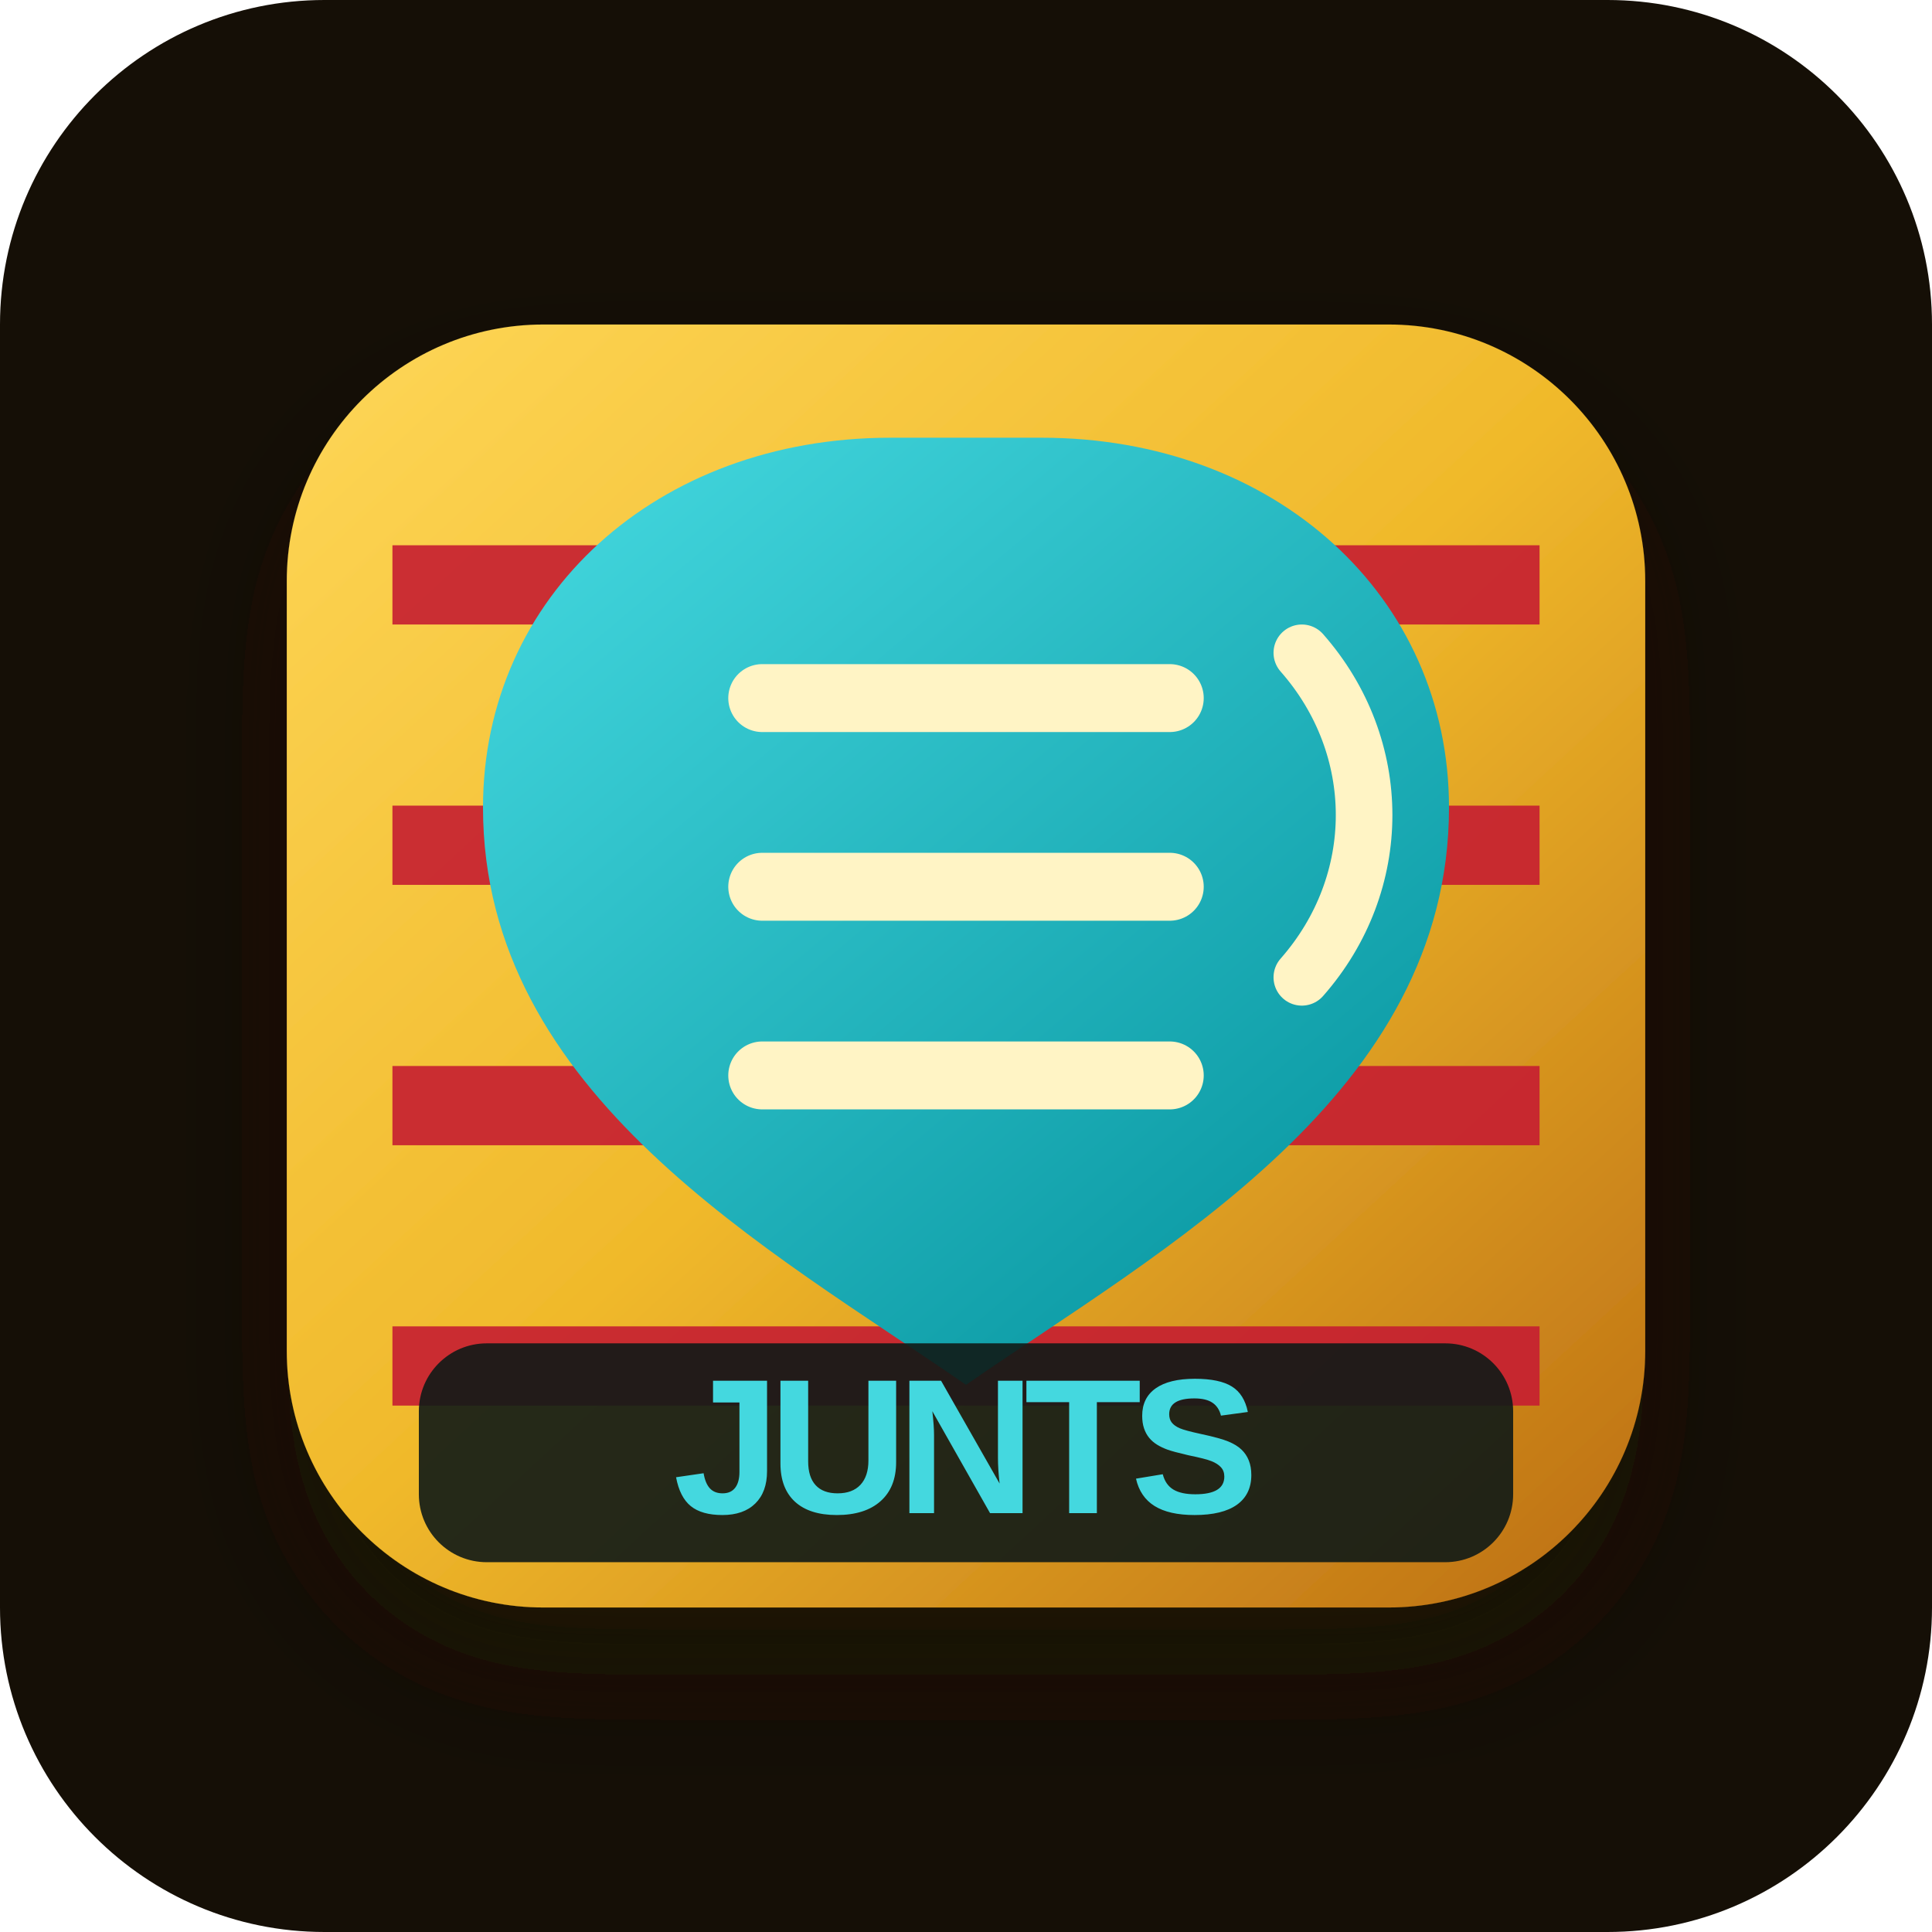
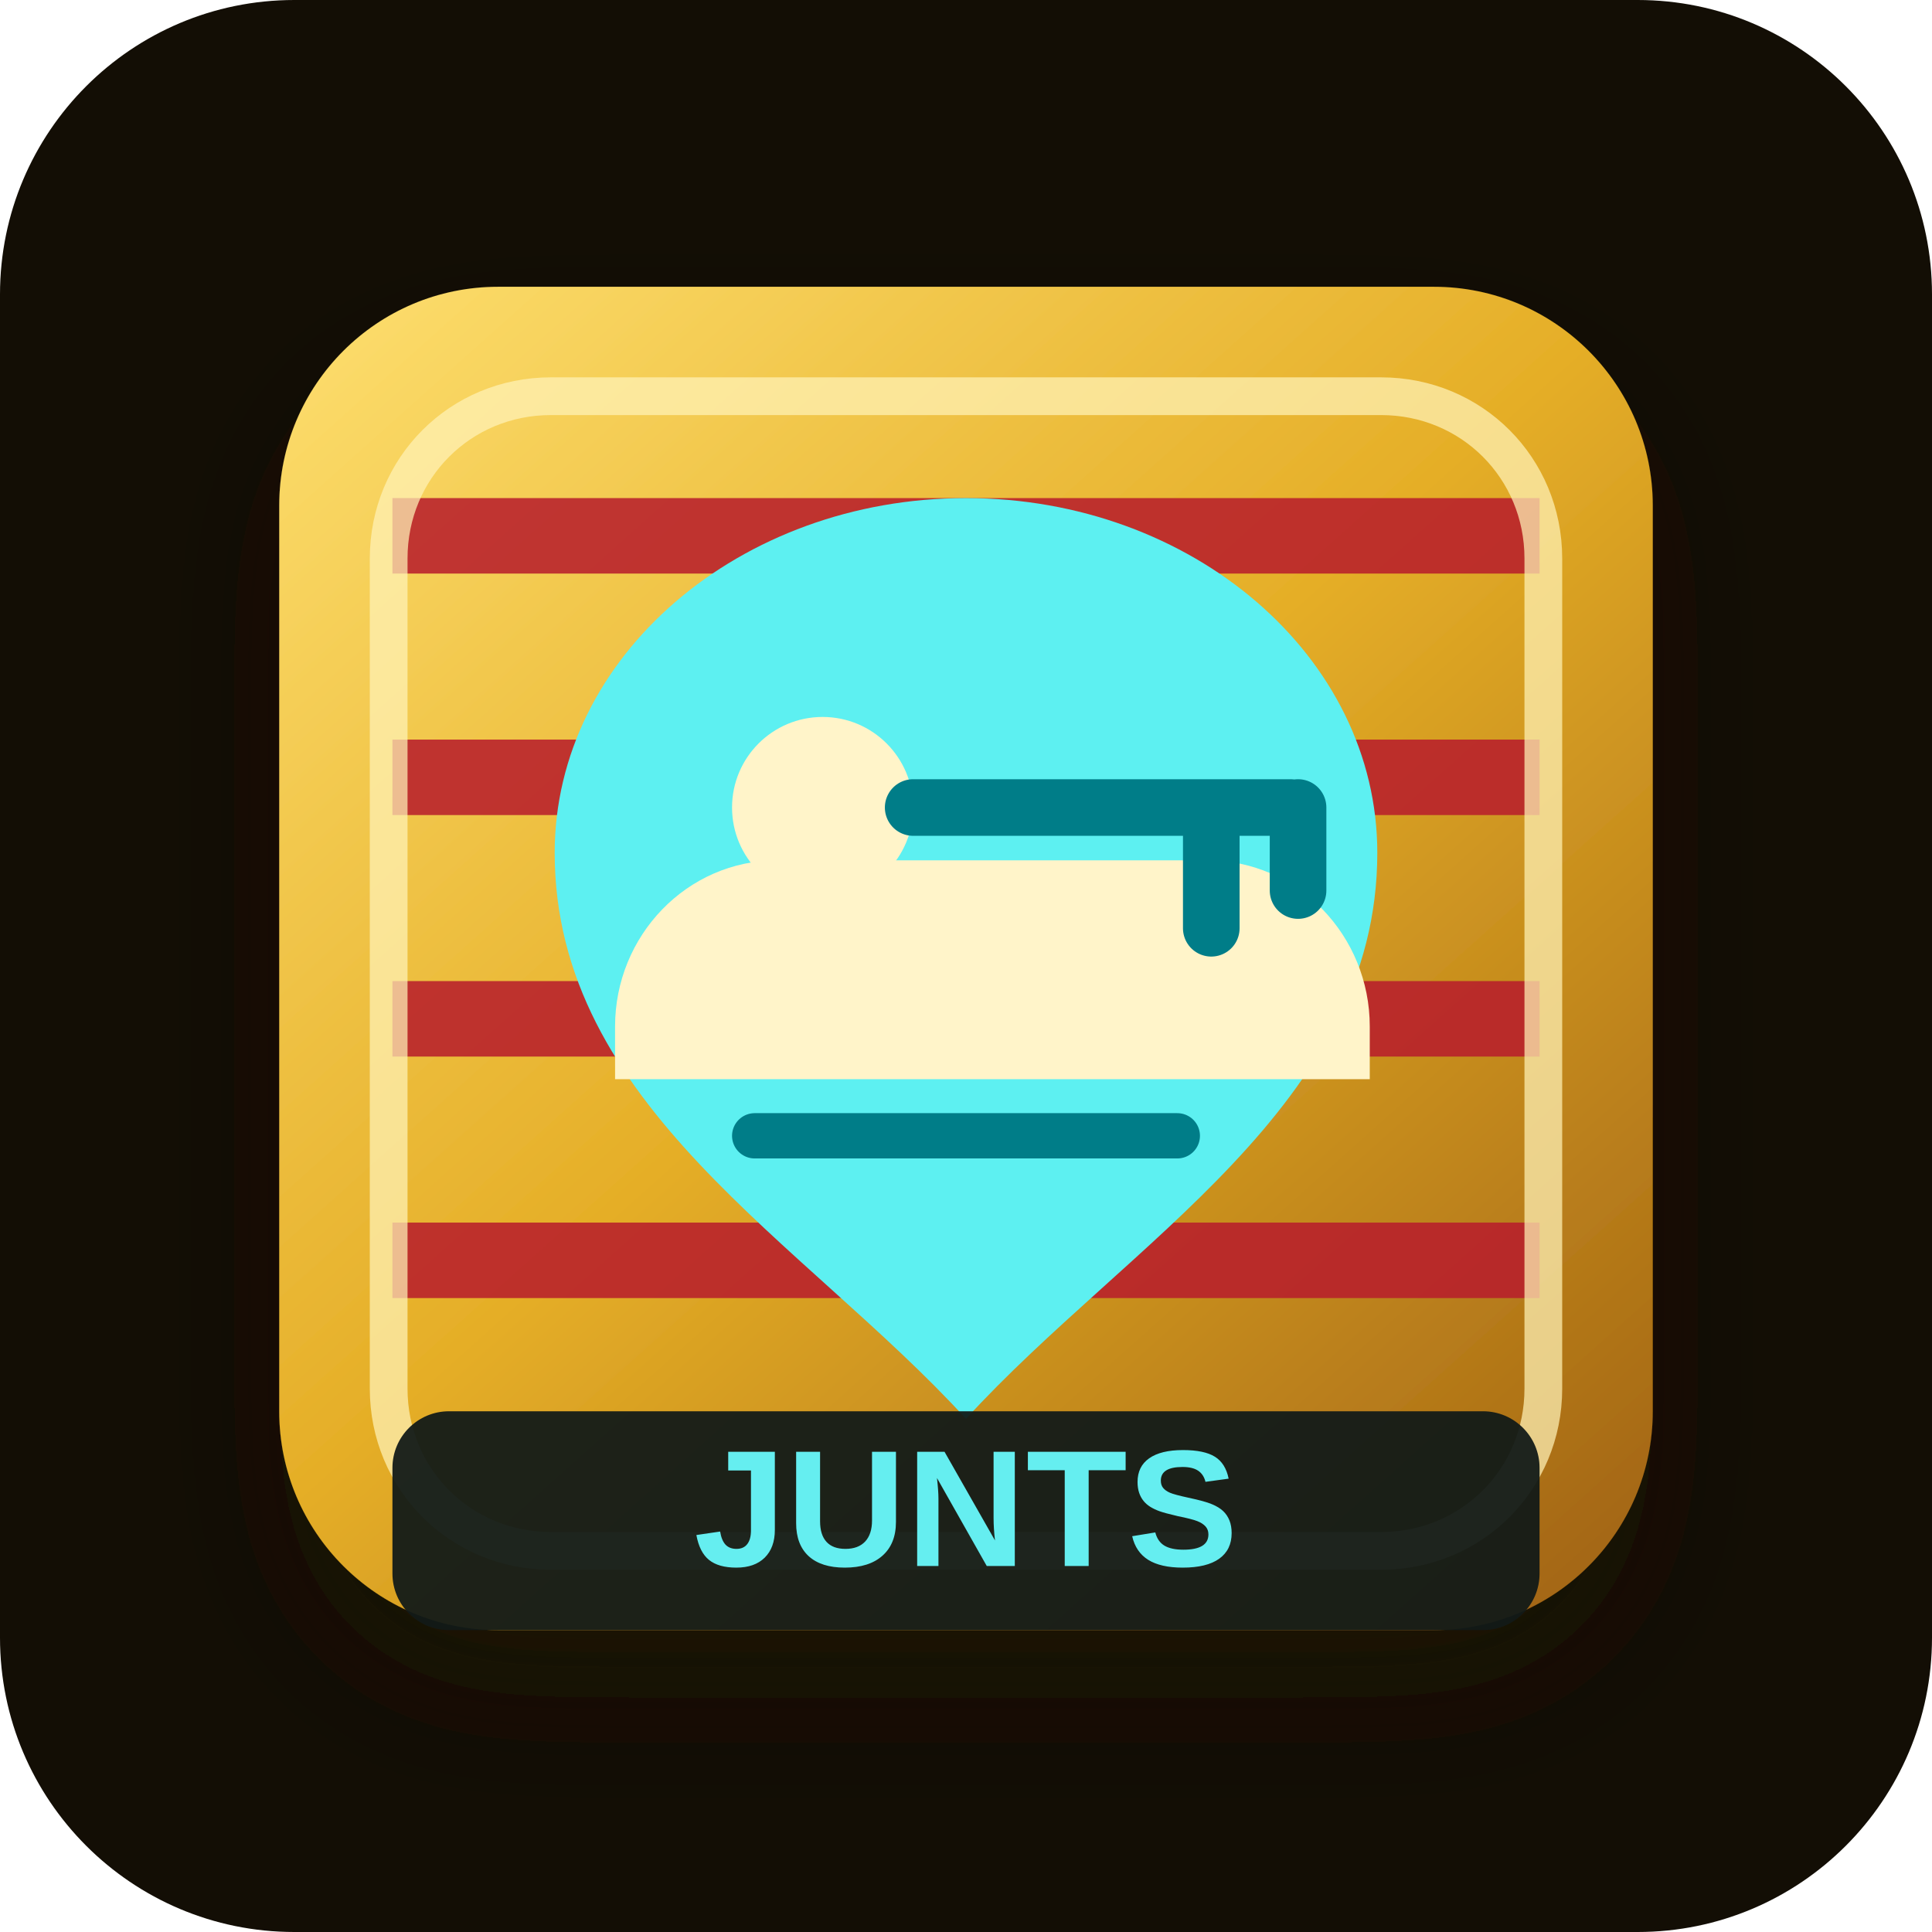
- <svg xmlns="http://www.w3.org/2000/svg" viewBox="0 0 512 512" role="img" aria-labelledby="title desc">
+ <svg xmlns="http://www.w3.org/2000/svg" viewBox="0 0 512 512" role="img" aria-labelledby="juntsTitle juntsDesc">
  <defs>
-     <linearGradient id="juntsBg" x1="74" y1="62" x2="432" y2="450" gradientUnits="userSpaceOnUse">
-       <stop stop-color="#ffd95b" />
-       <stop offset="0.5" stop-color="#f0b92b" />
-       <stop offset="1" stop-color="#b86912" />
+     <linearGradient id="juntsBg" x1="74" y1="56" x2="430" y2="454" gradientUnits="userSpaceOnUse">
+       <stop stop-color="#ffe274" />
+       <stop offset="0.48" stop-color="#e5ae27" />
+       <stop offset="1" stop-color="#9b5d12" />
    </linearGradient>
-     <linearGradient id="teal" x1="142" y1="118" x2="370" y2="390" gradientUnits="userSpaceOnUse">
-       <stop stop-color="#44d8df" />
-       <stop offset="1" stop-color="#008d98" />
+     <linearGradient id="juntsTeal" x1="154" y1="118" x2="374" y2="386" gradientUnits="userSpaceOnUse">
+       <stop stop-color="#5df0f1" />
+       <stop offset="1" stop-color="#008b97" />
    </linearGradient>
-     <filter id="drop" x="-20%" y="-20%" width="140%" height="140%">
-       <feDropShadow dx="0" dy="18" stdDeviation="18" flood-color="#251900" flood-opacity="0.42" />
+     <filter id="juntsShadow" x="-20%" y="-20%" width="140%" height="140%">
+       <feDropShadow dx="0" dy="18" stdDeviation="18" flood-color="#221300" flood-opacity="0.42" />
    </filter>
  </defs>
-   <rect width="512" height="512" rx="86" fill="#150f06" />
-   <rect x="76" y="86" width="360" height="340" rx="68" fill="url(#juntsBg)" filter="url(#drop)" />
-   <path d="M104 155h304M104 224h304M104 293h304M104 362h304" stroke="#c51d31" stroke-width="21" opacity="0.9" />
-   <path d="M276 116c62 0 108 42 108 98 0 76-76 117-128 153-52-36-128-77-128-153 0-56 46-98 108-98h40Z" fill="url(#teal)" />
-   <path d="M202 185h108M202 235h108M202 285h108" stroke="#fff4c5" stroke-width="18" stroke-linecap="round" />
-   <path d="M345 173c22 25 22 61 0 86" fill="none" stroke="#fff4c5" stroke-width="15" stroke-linecap="round" />
-   <rect x="111" y="356" width="290" height="58" rx="18" fill="#101916" opacity="0.9" />
-   <text x="256" y="401" text-anchor="middle" fill="#44d8df" font-family="Arial Black, Arial, sans-serif" font-size="51" font-weight="900" letter-spacing="-3">JUNTS</text>
+   <rect width="512" height="512" rx="78" fill="#130e05" />
+   <rect x="74" y="76" width="364" height="356" rx="58" fill="url(#juntsBg)" filter="url(#juntsShadow)" />
+   <path d="M104 142h304M104 206h304M104 270h304M104 334h304" stroke="#b71c2b" stroke-width="20" opacity="0.86" />
+   <path d="M146 105h220c24 0 43 19 43 43v220c0 24-19 43-43 43H146c-24 0-43-19-43-43V148c0-24 19-43 43-43Z" fill="none" stroke="#fff2b7" stroke-width="10" opacity="0.72" />
+   <g transform="translate(256 232)">
+     <path d="M0-100c60 0 109 42 109 94 0 67-66 103-109 150C-43 97-109 61-109-6c0-52 49-94 109-94Z" fill="url(#juntsTeal)" />
+     <path d="M-50-4h114c24 0 43 20 43 44v14H-93V40c0-24 19-44 43-44Z" fill="#fff4c9" />
+     <circle cx="-38" cy="-18" r="24" fill="#fff4c9" />
+     <path d="M-14-18h100M65-18v32M88-18v22" stroke="#007d88" stroke-width="15" stroke-linecap="round" />
+     <path d="M-56 69h112" stroke="#007d88" stroke-width="12" stroke-linecap="round" />
+   </g>
+   <rect x="104" y="374" width="304" height="58" rx="15" fill="#111917" opacity="0.94" />
+   <text x="256" y="415" text-anchor="middle" fill="#65eef0" font-family="Arial Black, Arial, sans-serif" font-size="44" font-weight="900">JUNTS</text>
</svg>
